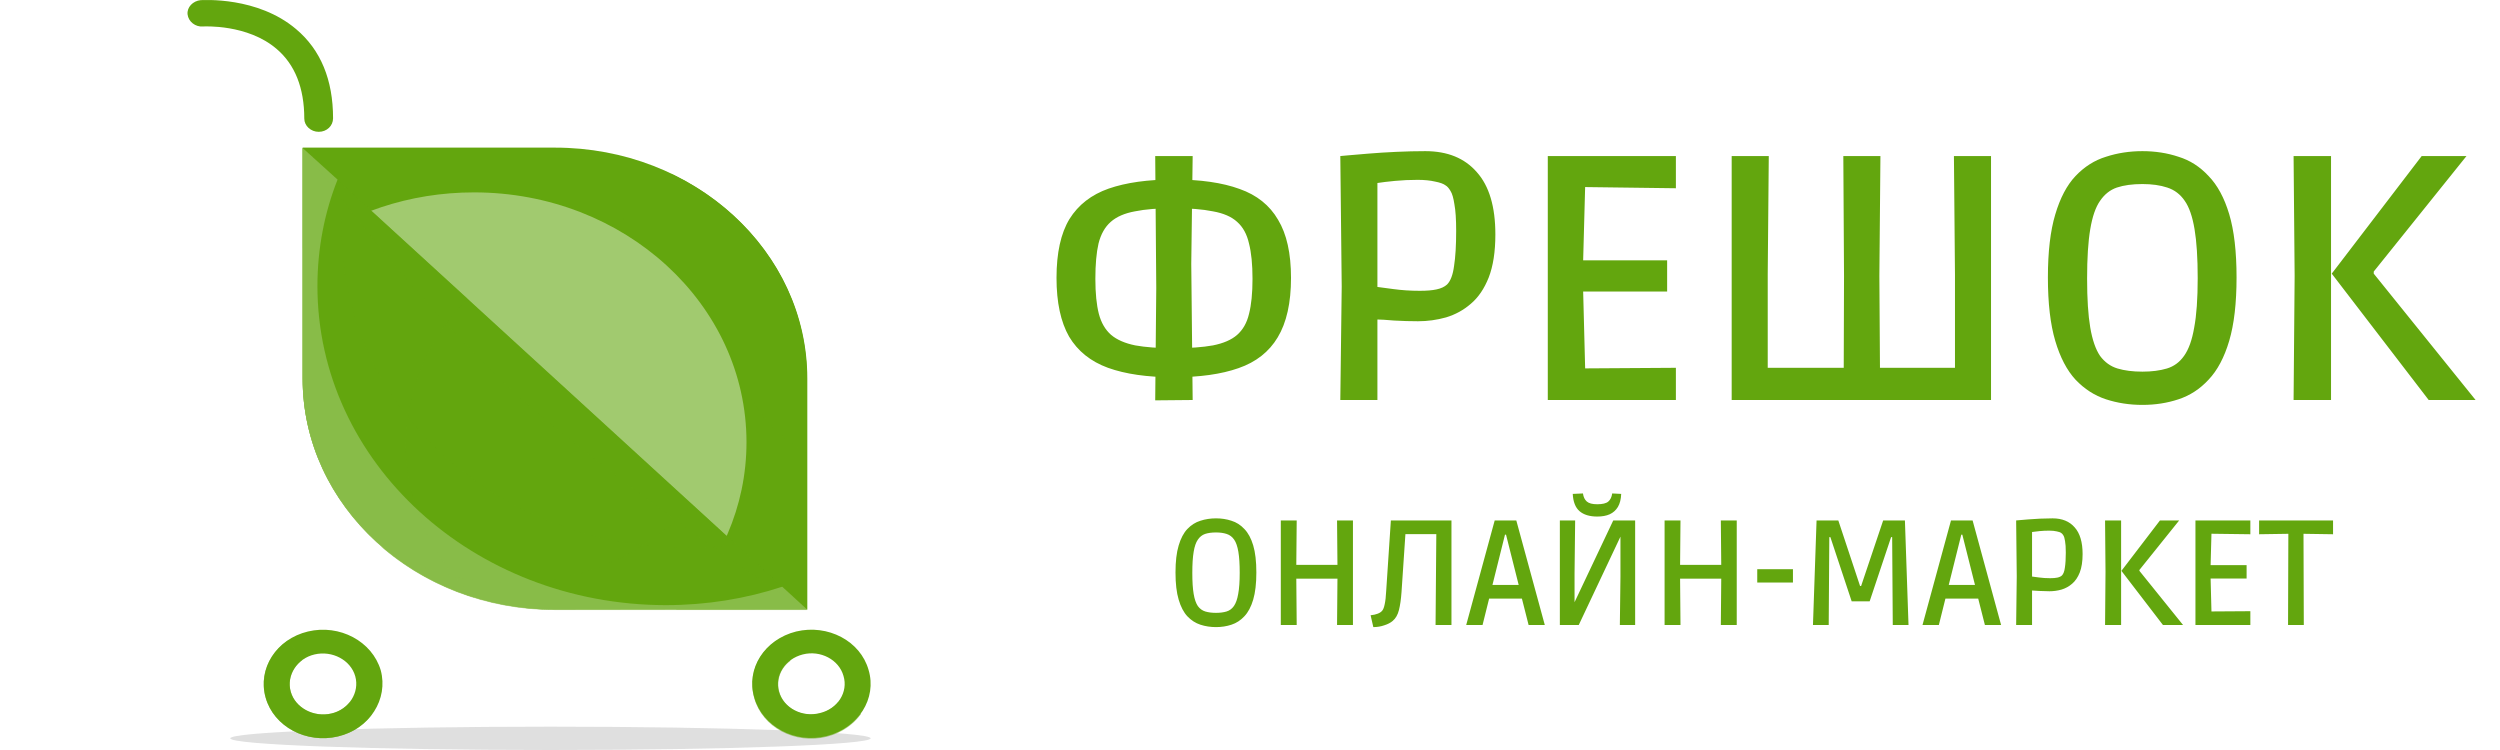
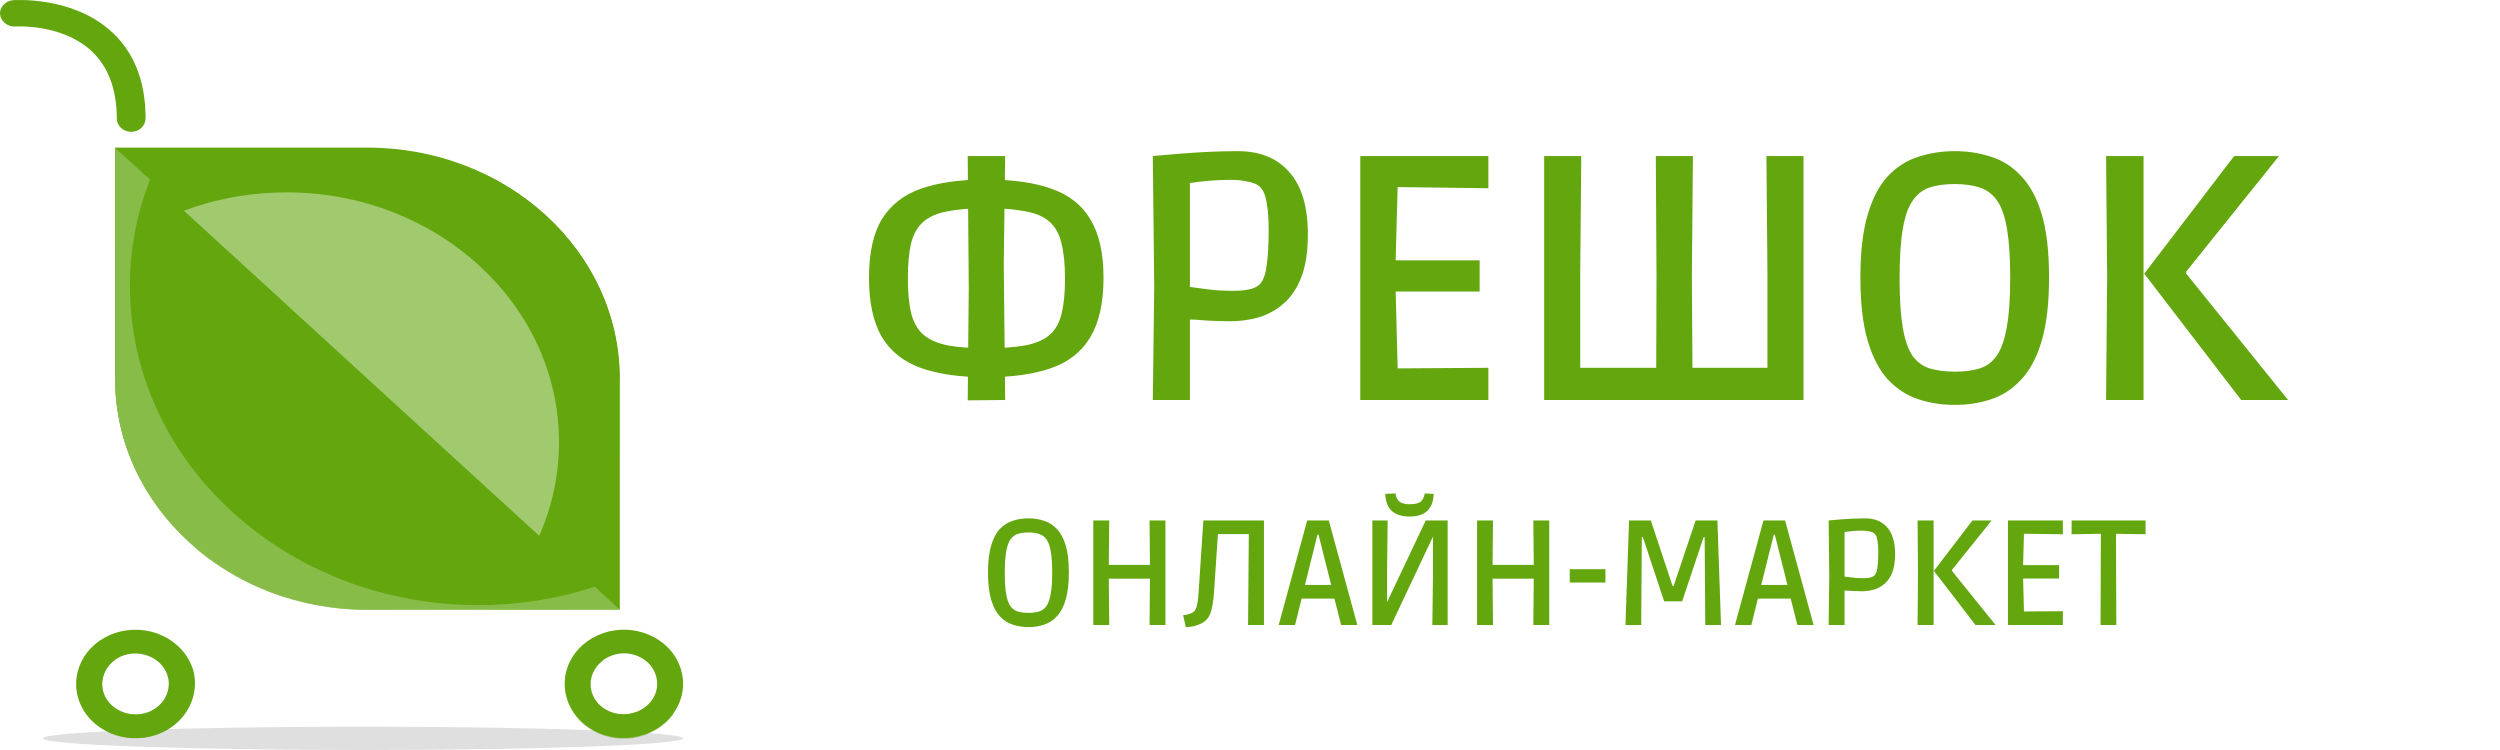
<svg xmlns="http://www.w3.org/2000/svg" width="200" height="60" viewBox="0 0 200 60" fill="none">
-   <path d="M93.901 30.18C91.792 30.18 90.037 29.928 88.637 29.424C87.256 28.92 86.22 28.089 85.529 26.932C84.857 25.756 84.521 24.188 84.521 22.228C84.521 20.231 84.866 18.663 85.557 17.524C86.266 16.385 87.312 15.573 88.693 15.088C90.093 14.603 91.829 14.36 93.901 14.36C96.029 14.36 97.784 14.612 99.165 15.116C100.546 15.601 101.573 16.423 102.245 17.58C102.936 18.719 103.281 20.268 103.281 22.228C103.281 24.225 102.926 25.812 102.217 26.988C101.526 28.145 100.481 28.967 99.081 29.452C97.7 29.937 95.973 30.18 93.901 30.18ZM93.901 27.856C95.17 27.856 96.216 27.781 97.037 27.632C97.877 27.464 98.521 27.184 98.969 26.792C99.436 26.381 99.753 25.821 99.921 25.112C100.108 24.384 100.201 23.451 100.201 22.312C100.201 21.155 100.108 20.212 99.921 19.484C99.753 18.737 99.436 18.159 98.969 17.748C98.521 17.337 97.877 17.057 97.037 16.908C96.216 16.74 95.17 16.656 93.901 16.656C92.65 16.656 91.614 16.74 90.793 16.908C89.972 17.057 89.328 17.337 88.861 17.748C88.394 18.159 88.068 18.737 87.881 19.484C87.713 20.212 87.629 21.155 87.629 22.312C87.629 23.451 87.722 24.384 87.909 25.112C88.096 25.821 88.422 26.381 88.889 26.792C89.356 27.184 90 27.464 90.821 27.632C91.642 27.781 92.669 27.856 93.901 27.856ZM92.417 32.028L92.501 23.04L92.417 12.484H95.413L95.301 21.108L95.413 32L92.417 32.028ZM107.225 32L107.337 22.928L107.225 12.484C107.225 12.484 107.43 12.465 107.841 12.428C108.27 12.391 108.821 12.344 109.493 12.288C110.165 12.232 110.902 12.185 111.705 12.148C112.508 12.111 113.282 12.092 114.029 12.092C115.802 12.092 117.174 12.652 118.145 13.772C119.134 14.873 119.629 16.535 119.629 18.756C119.629 20.137 119.452 21.285 119.097 22.2C118.742 23.096 118.266 23.796 117.669 24.3C117.09 24.804 116.428 25.168 115.681 25.392C114.953 25.597 114.206 25.7 113.441 25.7C112.825 25.7 112.19 25.681 111.537 25.644C110.884 25.588 110.436 25.56 110.193 25.56V32H107.225ZM113.581 23.264C114.141 23.264 114.589 23.227 114.925 23.152C115.28 23.077 115.56 22.947 115.765 22.76C116.045 22.48 116.232 21.985 116.325 21.276C116.437 20.567 116.493 19.633 116.493 18.476C116.493 17.543 116.446 16.833 116.353 16.348C116.278 15.844 116.176 15.489 116.045 15.284C115.914 15.06 115.784 14.911 115.653 14.836C115.485 14.705 115.205 14.603 114.813 14.528C114.421 14.435 113.954 14.388 113.413 14.388C112.778 14.388 112.172 14.416 111.593 14.472C111.014 14.528 110.548 14.584 110.193 14.64V22.956C110.38 22.975 110.8 23.031 111.453 23.124C112.125 23.217 112.834 23.264 113.581 23.264ZM123.823 32V12.484H134.071V15.06L125.475 14.948L126.847 13.632L126.623 21.92L125.335 20.828H133.371V23.32H125.335L126.623 22.172L126.847 30.824L125.475 29.48L134.071 29.424V32H123.823ZM138.534 32V12.484H141.502L141.418 21.948V30.768L140.074 29.424H148.838L147.494 30.768L147.522 22.088L147.466 12.484H150.434L150.35 22.088L150.406 30.768L149.062 29.424H157.742L156.398 30.768V22.004L156.314 12.484H159.282V32H138.534ZM171.392 32.392C170.366 32.392 169.395 32.243 168.48 31.944C167.566 31.645 166.754 31.123 166.044 30.376C165.354 29.629 164.812 28.593 164.42 27.268C164.028 25.943 163.832 24.253 163.832 22.2C163.832 20.147 164.028 18.467 164.42 17.16C164.812 15.835 165.354 14.808 166.044 14.08C166.754 13.333 167.566 12.82 168.48 12.54C169.395 12.241 170.366 12.092 171.392 12.092C172.419 12.092 173.38 12.241 174.276 12.54C175.191 12.82 175.994 13.333 176.684 14.08C177.394 14.808 177.944 15.825 178.336 17.132C178.728 18.439 178.924 20.128 178.924 22.2C178.924 24.253 178.728 25.943 178.336 27.268C177.944 28.593 177.394 29.629 176.684 30.376C175.994 31.123 175.191 31.645 174.276 31.944C173.38 32.243 172.419 32.392 171.392 32.392ZM171.392 29.732C172.139 29.732 172.792 29.648 173.352 29.48C173.912 29.312 174.37 28.976 174.724 28.472C175.098 27.949 175.368 27.193 175.536 26.204C175.723 25.215 175.816 23.899 175.816 22.256C175.816 20.632 175.732 19.325 175.564 18.336C175.396 17.328 175.135 16.572 174.78 16.068C174.426 15.545 173.959 15.191 173.38 15.004C172.82 14.817 172.158 14.724 171.392 14.724C170.59 14.724 169.908 14.817 169.348 15.004C168.807 15.191 168.359 15.545 168.004 16.068C167.65 16.572 167.388 17.328 167.22 18.336C167.052 19.325 166.968 20.641 166.968 22.284C166.968 23.908 167.052 25.215 167.22 26.204C167.388 27.193 167.65 27.949 168.004 28.472C168.378 28.976 168.844 29.312 169.404 29.48C169.964 29.648 170.627 29.732 171.392 29.732ZM194.295 32L186.539 21.892L193.735 12.484H197.319L189.899 21.724V21.892L198.047 32H194.295ZM183.487 32L183.571 22.088L183.487 12.484H186.483V32H183.487Z" fill="#63A60E" />
-   <path d="M97.281 50.168C96.841 50.168 96.424 50.104 96.032 49.976C95.641 49.848 95.293 49.624 94.989 49.304C94.692 48.984 94.46 48.54 94.293 47.972C94.124 47.404 94.04 46.68 94.04 45.8C94.04 44.92 94.124 44.2 94.293 43.64C94.46 43.072 94.692 42.632 94.989 42.32C95.293 42 95.641 41.78 96.032 41.66C96.424 41.532 96.841 41.468 97.281 41.468C97.721 41.468 98.132 41.532 98.516 41.66C98.909 41.78 99.252 42 99.549 42.32C99.853 42.632 100.088 43.068 100.256 43.628C100.424 44.188 100.508 44.912 100.508 45.8C100.508 46.68 100.424 47.404 100.256 47.972C100.088 48.54 99.853 48.984 99.549 49.304C99.252 49.624 98.909 49.848 98.516 49.976C98.132 50.104 97.721 50.168 97.281 50.168ZM97.281 49.028C97.6 49.028 97.88 48.992 98.121 48.92C98.361 48.848 98.556 48.704 98.709 48.488C98.868 48.264 98.984 47.94 99.056 47.516C99.136 47.092 99.177 46.528 99.177 45.824C99.177 45.128 99.141 44.568 99.069 44.144C98.996 43.712 98.885 43.388 98.733 43.172C98.581 42.948 98.38 42.796 98.132 42.716C97.892 42.636 97.609 42.596 97.281 42.596C96.936 42.596 96.644 42.636 96.404 42.716C96.172 42.796 95.981 42.948 95.829 43.172C95.677 43.388 95.564 43.712 95.493 44.144C95.421 44.568 95.385 45.132 95.385 45.836C95.385 46.532 95.421 47.092 95.493 47.516C95.564 47.94 95.677 48.264 95.829 48.488C95.989 48.704 96.189 48.848 96.428 48.92C96.668 48.992 96.953 49.028 97.281 49.028ZM102.464 50V41.636H103.736L103.7 45.608L103.136 45.188H107.564L107 45.608L106.964 41.636H108.236V50H106.964L107 45.872L107.564 46.292H103.136L103.7 45.872L103.736 50H102.464ZM109.865 50.168L109.649 49.22C109.761 49.204 109.865 49.188 109.961 49.172C110.057 49.148 110.137 49.124 110.201 49.1C110.361 49.044 110.485 48.964 110.573 48.86C110.661 48.756 110.729 48.58 110.777 48.332C110.833 48.084 110.873 47.724 110.897 47.252L111.269 41.636H116.117V50H114.845L114.905 42.728H112.433L112.121 47.372C112.081 47.94 112.013 48.416 111.917 48.8C111.821 49.184 111.653 49.476 111.413 49.676C111.245 49.82 111.021 49.936 110.741 50.024C110.469 50.12 110.177 50.168 109.865 50.168ZM117.296 50L119.576 41.636H121.304L123.584 50H122.288L121.64 47.444L122.312 47.888H118.592L119.24 47.444L118.604 50H117.296ZM119.252 47.372L118.82 46.796H122.072L121.64 47.372L120.344 42.224L121.052 42.776H119.84L120.536 42.224L119.252 47.372ZM124.788 50V41.636H126.012L125.964 45.884V48.176L129.06 41.636H130.812V50H129.588L129.636 46.148V42.932L126.3 50H124.788ZM127.776 41.324C127.168 41.324 126.696 41.18 126.36 40.892C126.032 40.604 125.852 40.144 125.82 39.512L126.636 39.476C126.676 39.764 126.78 39.98 126.948 40.124C127.116 40.268 127.392 40.34 127.776 40.34C128.2 40.34 128.496 40.268 128.664 40.124C128.832 39.98 128.936 39.764 128.976 39.476L129.696 39.512C129.68 39.936 129.592 40.284 129.432 40.556C129.272 40.82 129.052 41.016 128.772 41.144C128.5 41.264 128.168 41.324 127.776 41.324ZM133.167 50V41.636H134.439L134.403 45.608L133.839 45.188H138.267L137.703 45.608L137.667 41.636H138.939V50H137.667L137.703 45.872L138.267 46.292H133.839L134.403 45.872L134.439 50H133.167ZM140.58 46.604V45.536H143.436V46.604H140.58ZM145.037 50L145.325 41.636H147.065L148.805 46.88H148.889L150.653 41.636H152.393L152.681 50H151.421L151.373 42.968H151.289L149.573 48.104H148.133L146.429 42.968H146.345L146.297 50H145.037ZM153.8 50L156.08 41.636H157.808L160.088 50H158.792L158.144 47.444L158.816 47.888H155.096L155.744 47.444L155.108 50H153.8ZM155.756 47.372L155.324 46.796H158.576L158.144 47.372L156.848 42.224L157.556 42.776H156.344L157.04 42.224L155.756 47.372ZM161.292 50L161.34 46.112L161.292 41.636C161.292 41.636 161.38 41.628 161.556 41.612C161.74 41.596 161.976 41.576 162.264 41.552C162.552 41.528 162.868 41.508 163.212 41.492C163.556 41.476 163.888 41.468 164.208 41.468C164.968 41.468 165.556 41.708 165.972 42.188C166.396 42.66 166.608 43.372 166.608 44.324C166.608 44.916 166.532 45.408 166.38 45.8C166.228 46.184 166.024 46.484 165.768 46.7C165.52 46.916 165.236 47.072 164.916 47.168C164.604 47.256 164.284 47.3 163.956 47.3C163.692 47.3 163.42 47.292 163.14 47.276C162.86 47.252 162.668 47.24 162.564 47.24V50H161.292ZM164.016 46.256C164.256 46.256 164.448 46.24 164.592 46.208C164.744 46.176 164.864 46.12 164.952 46.04C165.072 45.92 165.152 45.708 165.192 45.404C165.24 45.1 165.264 44.7 165.264 44.204C165.264 43.804 165.244 43.5 165.204 43.292C165.172 43.076 165.128 42.924 165.072 42.836C165.016 42.74 164.96 42.676 164.904 42.644C164.832 42.588 164.712 42.544 164.544 42.512C164.376 42.472 164.176 42.452 163.944 42.452C163.672 42.452 163.412 42.464 163.164 42.488C162.916 42.512 162.716 42.536 162.564 42.56V46.124C162.644 46.132 162.824 46.156 163.104 46.196C163.392 46.236 163.696 46.256 164.016 46.256ZM173.037 50L169.713 45.668L172.797 41.636H174.333L171.153 45.596V45.668L174.645 50H173.037ZM168.405 50L168.441 45.752L168.405 41.636H169.689V50H168.405ZM175.636 50V41.636H180.028V42.74L176.344 42.692L176.932 42.128L176.836 45.68L176.284 45.212H179.728V46.28H176.284L176.836 45.788L176.932 49.496L176.344 48.92L180.028 48.896V50H175.636ZM183.044 50L183.068 42.704L180.728 42.74V41.636H186.644V42.74L184.28 42.704L184.304 50H183.044Z" fill="#63A60E" />
-   <path opacity="0.2" d="M69.648 59.067C69.648 58.555 58.174 58.134 44.037 58.134C29.899 58.134 18.425 58.555 18.425 59.067C18.425 59.579 29.899 60 44.037 60C58.207 60 69.648 59.579 69.648 59.067Z" fill="#5D5D5D" />
-   <path d="M44.398 11.81C55.544 11.81 64.585 20.087 64.585 30.291V48.773H44.398C33.253 48.773 24.212 40.495 24.212 30.291V11.81H44.398Z" fill="#63A60E" />
-   <path opacity="0.3" d="M61.692 20.78C60.015 22.555 58.996 24.873 58.996 27.402C58.996 31.164 61.232 34.445 64.552 36.221V30.291C64.552 26.83 63.533 23.579 61.692 20.78Z" fill="#63A60E" />
-   <path d="M53.769 13.947C50.612 15.602 48.508 18.703 48.508 22.285C48.508 27.582 53.209 31.887 58.996 31.887C61.034 31.887 62.941 31.345 64.552 30.412V30.291C64.552 23.188 60.18 17.017 53.769 13.947Z" fill="#63A60E" />
-   <path opacity="0.5" d="M37.922 15.391C32.727 15.391 27.96 17.046 24.212 19.846V30.32C24.212 40.525 33.253 48.802 44.398 48.802H54.065C57.582 45.25 59.719 40.555 59.719 35.377C59.719 24.331 49.955 15.391 37.922 15.391Z" fill="#E0EDCF" />
-   <path d="M64.552 48.743L44.398 48.773C33.253 48.773 24.212 40.495 24.212 30.291V11.84L64.552 48.743Z" fill="#63A60E" />
-   <path opacity="0.3" d="M27.335 18.432C27.335 32.458 39.763 43.806 55.051 43.806C56.366 43.806 57.648 43.716 58.897 43.565L27.598 14.94C27.434 16.084 27.335 17.258 27.335 18.432Z" fill="#63A60E" />
-   <path opacity="0.3" d="M64.552 48.773L24.376 11.99C29.11 18.462 34.568 25.024 40.124 30.442C44.464 34.656 56.99 44.077 64.552 48.773Z" fill="#63A60E" />
-   <path opacity="0.3" d="M37.396 23.88L24.212 11.84V30.321C24.212 38.478 29.998 45.401 37.987 47.84C34.568 44.679 32.464 40.345 32.464 35.589C32.464 31.074 34.338 26.98 37.396 23.88Z" fill="#63A60E" />
-   <path opacity="0.3" d="M55.347 40.345C51.927 44.167 46.733 46.636 40.913 46.636C37.034 46.636 33.417 45.552 30.425 43.686C34.042 46.846 38.941 48.803 44.366 48.803H64.552V48.773L55.347 40.345Z" fill="#63A60E" />
-   <path opacity="0.3" d="M25.395 22.887C25.395 19.907 25.954 17.017 27.006 14.368L24.212 11.84V30.321C24.212 40.525 33.253 48.803 44.398 48.803H64.585V48.773L62.58 46.937C59.654 47.9 56.53 48.411 53.242 48.411C37.856 48.381 25.395 36.973 25.395 22.887Z" fill="#E0EDCF" />
-   <path d="M64.224 52.355C65.637 51.993 67.117 52.776 67.478 54.07C67.873 55.365 67.018 56.719 65.572 57.05C64.158 57.411 62.678 56.629 62.317 55.334C61.955 54.04 62.81 52.716 64.224 52.355ZM63.697 50.519C61.166 51.151 59.654 53.498 60.344 55.816C61.002 58.134 63.599 59.518 66.13 58.886C68.662 58.254 70.174 55.876 69.484 53.589C68.826 51.271 66.229 49.916 63.697 50.519Z" fill="#63A60E" />
-   <path opacity="0.5" d="M67.05 56.177C66.689 56.598 66.196 56.929 65.604 57.08C64.19 57.441 62.711 56.658 62.349 55.364C62.086 54.401 62.448 53.438 63.237 52.866C62.842 52.354 62.513 51.782 62.185 51.21C60.606 52.234 59.817 54.07 60.343 55.876C61.001 58.194 63.598 59.578 66.13 58.946C67.314 58.645 68.267 57.983 68.892 57.11C68.267 56.809 67.642 56.508 67.05 56.177Z" fill="#63A60E" />
-   <path d="M25.165 52.355C26.578 52.023 28.058 52.806 28.42 54.1C28.781 55.395 27.927 56.749 26.513 57.08C25.099 57.411 23.619 56.629 23.258 55.334C22.896 54.04 23.751 52.686 25.165 52.355ZM24.639 50.519C22.107 51.12 20.595 53.498 21.252 55.816C21.91 58.134 24.507 59.518 27.039 58.916C29.57 58.314 31.083 55.937 30.458 53.619C29.768 51.301 27.17 49.916 24.639 50.519Z" fill="#63A60E" />
-   <path opacity="0.5" d="M27.96 56.207C27.598 56.628 27.105 56.959 26.513 57.08C25.099 57.411 23.62 56.628 23.258 55.334C22.995 54.371 23.39 53.408 24.146 52.836C23.751 52.324 23.423 51.752 23.127 51.18C21.549 52.174 20.727 54.01 21.253 55.816C21.91 58.133 24.508 59.518 27.039 58.916C28.223 58.645 29.209 57.953 29.801 57.08C29.143 56.839 28.552 56.538 27.96 56.207Z" fill="#63A60E" />
-   <path d="M25.494 10.546C24.869 10.546 24.343 10.064 24.343 9.492C24.343 7.024 23.587 5.158 22.14 3.924C19.806 1.907 16.288 2.118 16.255 2.118C15.631 2.178 15.072 1.726 15.006 1.154C14.94 0.582 15.433 0.071 16.058 0.011C16.255 0.011 20.595 -0.29 23.686 2.328C25.658 3.984 26.645 6.392 26.645 9.462C26.645 10.064 26.151 10.546 25.494 10.546Z" fill="#63A60E" />
+   <path d="M78.901 30.18C76.791 30.18 75.037 29.928 73.637 29.424C72.255 28.92 71.219 28.089 70.529 26.932C69.857 25.756 69.521 24.188 69.521 22.228C69.521 20.231 69.866 18.663 70.557 17.524C71.266 16.385 72.311 15.573 73.693 15.088C75.093 14.603 76.829 14.36 78.901 14.36C81.029 14.36 82.784 14.612 84.165 15.116C85.546 15.601 86.573 16.423 87.245 17.58C87.936 18.719 88.281 20.268 88.281 22.228C88.281 24.225 87.926 25.812 87.217 26.988C86.526 28.145 85.481 28.967 84.081 29.452C82.7 29.937 80.973 30.18 78.901 30.18ZM78.901 27.856C80.17 27.856 81.216 27.781 82.037 27.632C82.877 27.464 83.521 27.184 83.969 26.792C84.436 26.381 84.753 25.821 84.921 25.112C85.108 24.384 85.201 23.451 85.201 22.312C85.201 21.155 85.108 20.212 84.921 19.484C84.753 18.737 84.436 18.159 83.969 17.748C83.521 17.337 82.877 17.057 82.037 16.908C81.216 16.74 80.17 16.656 78.901 16.656C77.65 16.656 76.614 16.74 75.793 16.908C74.972 17.057 74.328 17.337 73.861 17.748C73.394 18.159 73.067 18.737 72.881 19.484C72.713 20.212 72.629 21.155 72.629 22.312C72.629 23.451 72.722 24.384 72.909 25.112C73.096 25.821 73.422 26.381 73.889 26.792C74.356 27.184 74.999 27.464 75.821 27.632C76.642 27.781 77.669 27.856 78.901 27.856ZM77.417 32.028L77.501 23.04L77.417 12.484H80.413L80.301 21.108L80.413 32L77.417 32.028ZM92.225 32L92.337 22.928L92.225 12.484C92.225 12.484 92.43 12.465 92.841 12.428C93.27 12.391 93.821 12.344 94.493 12.288C95.165 12.232 95.902 12.185 96.705 12.148C97.508 12.111 98.282 12.092 99.029 12.092C100.802 12.092 102.174 12.652 103.145 13.772C104.134 14.873 104.629 16.535 104.629 18.756C104.629 20.137 104.452 21.285 104.097 22.2C103.742 23.096 103.266 23.796 102.669 24.3C102.09 24.804 101.428 25.168 100.681 25.392C99.953 25.597 99.206 25.7 98.441 25.7C97.825 25.7 97.19 25.681 96.537 25.644C95.884 25.588 95.436 25.56 95.193 25.56V32H92.225ZM98.581 23.264C99.141 23.264 99.589 23.227 99.925 23.152C100.28 23.077 100.56 22.947 100.765 22.76C101.045 22.48 101.232 21.985 101.325 21.276C101.437 20.567 101.493 19.633 101.493 18.476C101.493 17.543 101.446 16.833 101.353 16.348C101.278 15.844 101.176 15.489 101.045 15.284C100.914 15.06 100.784 14.911 100.653 14.836C100.485 14.705 100.205 14.603 99.813 14.528C99.421 14.435 98.954 14.388 98.413 14.388C97.778 14.388 97.172 14.416 96.593 14.472C96.014 14.528 95.548 14.584 95.193 14.64V22.956C95.38 22.975 95.8 23.031 96.453 23.124C97.125 23.217 97.834 23.264 98.581 23.264ZM108.823 32V12.484H119.071V15.06L110.475 14.948L111.847 13.632L111.623 21.92L110.335 20.828H118.371V23.32H110.335L111.623 22.172L111.847 30.824L110.475 29.48L119.071 29.424V32H108.823ZM123.533 32V12.484H126.501L126.417 21.948V30.768L125.073 29.424H133.837L132.493 30.768L132.521 22.088L132.465 12.484H135.433L135.349 22.088L135.405 30.768L134.061 29.424H142.741L141.397 30.768V22.004L141.313 12.484H144.281V32H123.533ZM156.392 32.392C155.365 32.392 154.395 32.243 153.48 31.944C152.565 31.645 151.753 31.123 151.044 30.376C150.353 29.629 149.812 28.593 149.42 27.268C149.028 25.943 148.832 24.253 148.832 22.2C148.832 20.147 149.028 18.467 149.42 17.16C149.812 15.835 150.353 14.808 151.044 14.08C151.753 13.333 152.565 12.82 153.48 12.54C154.395 12.241 155.365 12.092 156.392 12.092C157.419 12.092 158.38 12.241 159.276 12.54C160.191 12.82 160.993 13.333 161.684 14.08C162.393 14.808 162.944 15.825 163.336 17.132C163.728 18.439 163.924 20.128 163.924 22.2C163.924 24.253 163.728 25.943 163.336 27.268C162.944 28.593 162.393 29.629 161.684 30.376C160.993 31.123 160.191 31.645 159.276 31.944C158.38 32.243 157.419 32.392 156.392 32.392ZM156.392 29.732C157.139 29.732 157.792 29.648 158.352 29.48C158.912 29.312 159.369 28.976 159.724 28.472C160.097 27.949 160.368 27.193 160.536 26.204C160.723 25.215 160.816 23.899 160.816 22.256C160.816 20.632 160.732 19.325 160.564 18.336C160.396 17.328 160.135 16.572 159.78 16.068C159.425 15.545 158.959 15.191 158.38 15.004C157.82 14.817 157.157 14.724 156.392 14.724C155.589 14.724 154.908 14.817 154.348 15.004C153.807 15.191 153.359 15.545 153.004 16.068C152.649 16.572 152.388 17.328 152.22 18.336C152.052 19.325 151.968 20.641 151.968 22.284C151.968 23.908 152.052 25.215 152.22 26.204C152.388 27.193 152.649 27.949 153.004 28.472C153.377 28.976 153.844 29.312 154.404 29.48C154.964 29.648 155.627 29.732 156.392 29.732ZM179.295 32L171.539 21.892L178.735 12.484H182.319L174.899 21.724V21.892L183.047 32H179.295ZM168.487 32L168.571 22.088L168.487 12.484H171.483V32H168.487Z" fill="#63A60E" />
+   <path d="M82.28 50.168C81.84 50.168 81.424 50.104 81.032 49.976C80.64 49.848 80.292 49.624 79.988 49.304C79.692 48.984 79.46 48.54 79.292 47.972C79.124 47.404 79.04 46.68 79.04 45.8C79.04 44.92 79.124 44.2 79.292 43.64C79.46 43.072 79.692 42.632 79.988 42.32C80.292 42 80.64 41.78 81.032 41.66C81.424 41.532 81.84 41.468 82.28 41.468C82.72 41.468 83.132 41.532 83.516 41.66C83.908 41.78 84.252 42 84.548 42.32C84.852 42.632 85.088 43.068 85.256 43.628C85.424 44.188 85.508 44.912 85.508 45.8C85.508 46.68 85.424 47.404 85.256 47.972C85.088 48.54 84.852 48.984 84.548 49.304C84.252 49.624 83.908 49.848 83.516 49.976C83.132 50.104 82.72 50.168 82.28 50.168ZM82.28 49.028C82.6 49.028 82.88 48.992 83.12 48.92C83.36 48.848 83.556 48.704 83.708 48.488C83.868 48.264 83.984 47.94 84.056 47.516C84.136 47.092 84.176 46.528 84.176 45.824C84.176 45.128 84.14 44.568 84.068 44.144C83.996 43.712 83.884 43.388 83.732 43.172C83.58 42.948 83.38 42.796 83.132 42.716C82.892 42.636 82.608 42.596 82.28 42.596C81.936 42.596 81.644 42.636 81.404 42.716C81.172 42.796 80.98 42.948 80.828 43.172C80.676 43.388 80.564 43.712 80.492 44.144C80.42 44.568 80.384 45.132 80.384 45.836C80.384 46.532 80.42 47.092 80.492 47.516C80.564 47.94 80.676 48.264 80.828 48.488C80.988 48.704 81.188 48.848 81.428 48.92C81.668 48.992 81.952 49.028 82.28 49.028ZM87.464 50V41.636H88.736L88.7 45.608L88.136 45.188H92.564L92 45.608L91.964 41.636H93.236V50H91.964L92 45.872L92.564 46.292H88.136L88.7 45.872L88.736 50H87.464ZM94.865 50.168L94.649 49.22C94.761 49.204 94.865 49.188 94.961 49.172C95.057 49.148 95.137 49.124 95.201 49.1C95.361 49.044 95.485 48.964 95.573 48.86C95.661 48.756 95.729 48.58 95.777 48.332C95.833 48.084 95.873 47.724 95.897 47.252L96.269 41.636H101.117V50H99.845L99.905 42.728H97.433L97.121 47.372C97.081 47.94 97.013 48.416 96.917 48.8C96.821 49.184 96.653 49.476 96.413 49.676C96.245 49.82 96.021 49.936 95.741 50.024C95.469 50.12 95.177 50.168 94.865 50.168ZM102.296 50L104.576 41.636H106.304L108.584 50H107.288L106.64 47.444L107.312 47.888H103.592L104.24 47.444L103.604 50H102.296ZM104.252 47.372L103.82 46.796H107.072L106.64 47.372L105.344 42.224L106.052 42.776H104.84L105.536 42.224L104.252 47.372ZM109.788 50V41.636H111.012L110.964 45.884V48.176L114.06 41.636H115.812V50H114.588L114.636 46.148V42.932L111.3 50H109.788ZM112.776 41.324C112.168 41.324 111.696 41.18 111.36 40.892C111.032 40.604 110.852 40.144 110.82 39.512L111.636 39.476C111.676 39.764 111.78 39.98 111.948 40.124C112.116 40.268 112.392 40.34 112.776 40.34C113.2 40.34 113.496 40.268 113.664 40.124C113.832 39.98 113.936 39.764 113.976 39.476L114.696 39.512C114.68 39.936 114.592 40.284 114.432 40.556C114.272 40.82 114.052 41.016 113.772 41.144C113.5 41.264 113.168 41.324 112.776 41.324ZM118.167 50V41.636H119.439L119.403 45.608L118.839 45.188H123.267L122.703 45.608L122.667 41.636H123.939V50H122.667L122.703 45.872L123.267 46.292H118.839L119.403 45.872L119.439 50H118.167ZM125.58 46.604V45.536H128.436V46.604H125.58ZM130.037 50L130.325 41.636H132.065L133.805 46.88H133.889L135.653 41.636H137.393L137.681 50H136.421L136.373 42.968H136.289L134.573 48.104H133.133L131.429 42.968H131.345L131.297 50H130.037ZM138.799 50L141.079 41.636H142.807L145.088 50H143.791L143.143 47.444L143.815 47.888H140.095L140.743 47.444L140.107 50H138.799ZM140.755 47.372L140.323 46.796H143.575L143.143 47.372L141.847 42.224L142.555 42.776H141.343L142.039 42.224L140.755 47.372ZM146.292 50L146.34 46.112L146.292 41.636C146.292 41.636 146.38 41.628 146.556 41.612C146.74 41.596 146.976 41.576 147.264 41.552C147.552 41.528 147.868 41.508 148.212 41.492C148.556 41.476 148.888 41.468 149.208 41.468C149.968 41.468 150.556 41.708 150.972 42.188C151.396 42.66 151.608 43.372 151.608 44.324C151.608 44.916 151.532 45.408 151.38 45.8C151.228 46.184 151.024 46.484 150.768 46.7C150.52 46.916 150.236 47.072 149.916 47.168C149.604 47.256 149.284 47.3 148.956 47.3C148.692 47.3 148.42 47.292 148.14 47.276C147.86 47.252 147.668 47.24 147.564 47.24V50H146.292ZM149.016 46.256C149.256 46.256 149.448 46.24 149.592 46.208C149.744 46.176 149.864 46.12 149.952 46.04C150.072 45.92 150.152 45.708 150.192 45.404C150.24 45.1 150.264 44.7 150.264 44.204C150.264 43.804 150.244 43.5 150.204 43.292C150.172 43.076 150.128 42.924 150.072 42.836C150.016 42.74 149.96 42.676 149.904 42.644C149.832 42.588 149.712 42.544 149.544 42.512C149.376 42.472 149.176 42.452 148.944 42.452C148.672 42.452 148.412 42.464 148.164 42.488C147.916 42.512 147.716 42.536 147.564 42.56V46.124C147.644 46.132 147.824 46.156 148.104 46.196C148.392 46.236 148.696 46.256 149.016 46.256ZM158.037 50L154.713 45.668L157.797 41.636H159.333L156.153 45.596V45.668L159.645 50H158.037ZM153.405 50L153.441 45.752L153.405 41.636H154.689V50H153.405ZM160.636 50V41.636H165.028V42.74L161.344 42.692L161.932 42.128L161.836 45.68L161.284 45.212H164.728V46.28H161.284L161.836 45.788L161.932 49.496L161.344 48.92L165.028 48.896V50H160.636ZM168.044 50L168.068 42.704L165.728 42.74V41.636H171.644V42.74L169.28 42.704L169.304 50H168.044Z" fill="#63A60E" />
+   <path opacity="0.2" d="M54.648 59.067C54.648 58.555 43.174 58.134 29.037 58.134C14.899 58.134 3.425 58.555 3.425 59.067C3.425 59.579 14.899 60 29.037 60C43.207 60 54.648 59.579 54.648 59.067Z" fill="#5D5D5D" />
+   <path d="M29.398 11.81C40.544 11.81 49.585 20.087 49.585 30.291V48.773H29.398C18.253 48.773 9.212 40.495 9.212 30.291V11.81H29.398Z" fill="#63A60E" />
+   <path opacity="0.3" d="M46.692 20.78C45.015 22.556 43.996 24.873 43.996 27.402C43.996 31.164 46.232 34.445 49.552 36.221V30.291C49.552 26.83 48.533 23.579 46.692 20.78Z" fill="#63A60E" />
+   <path d="M38.769 13.947C35.612 15.602 33.508 18.703 33.508 22.285C33.508 27.582 38.21 31.887 43.996 31.887C46.034 31.887 47.941 31.345 49.552 30.412V30.291C49.552 23.188 45.18 17.017 38.769 13.947Z" fill="#63A60E" />
+   <path opacity="0.5" d="M22.922 15.391C17.727 15.391 12.96 17.046 9.212 19.846V30.32C9.212 40.525 18.253 48.802 29.398 48.802H39.064C42.582 45.25 44.719 40.555 44.719 35.377C44.719 24.331 34.955 15.391 22.922 15.391Z" fill="#E0EDCF" />
+   <path d="M49.552 48.743L29.398 48.773C18.253 48.773 9.212 40.495 9.212 30.291V11.84L49.552 48.743Z" fill="#63A60E" />
+   <path opacity="0.3" d="M12.335 18.432C12.335 32.458 24.763 43.806 40.051 43.806C41.366 43.806 42.648 43.716 43.897 43.565L12.598 14.94C12.434 16.084 12.335 17.258 12.335 18.432Z" fill="#63A60E" />
+   <path opacity="0.3" d="M49.552 48.773L9.376 11.99C14.11 18.462 19.568 25.024 25.124 30.442C29.464 34.656 41.99 44.077 49.552 48.773Z" fill="#63A60E" />
+   <path opacity="0.3" d="M22.395 23.88L9.212 11.84V30.321C9.212 38.478 14.998 45.401 22.987 47.84C19.568 44.679 17.464 40.345 17.464 35.589C17.464 31.074 19.338 26.98 22.395 23.88Z" fill="#63A60E" />
+   <path opacity="0.3" d="M40.347 40.345C36.927 44.167 31.733 46.636 25.913 46.636C22.034 46.636 18.417 45.552 15.425 43.686C19.042 46.846 23.941 48.803 29.366 48.803H49.552V48.773L40.347 40.345Z" fill="#63A60E" />
+   <path opacity="0.3" d="M10.395 22.887C10.395 19.907 10.954 17.017 12.006 14.368L9.212 11.84V30.321C9.212 40.525 18.253 48.803 29.398 48.803H49.585V48.773L47.58 46.937C44.654 47.9 41.53 48.411 38.242 48.411C22.856 48.381 10.395 36.973 10.395 22.887Z" fill="#E0EDCF" />
+   <path d="M49.224 52.355C50.637 51.993 52.117 52.776 52.478 54.07C52.873 55.365 52.018 56.719 50.572 57.05C49.158 57.411 47.678 56.629 47.317 55.334C46.955 54.04 47.81 52.716 49.224 52.355ZM48.697 50.519C46.166 51.151 44.654 53.498 45.344 55.816C46.002 58.134 48.599 59.518 51.13 58.886C53.662 58.254 55.174 55.876 54.484 53.589C53.826 51.271 51.229 49.916 48.697 50.519Z" fill="#63A60E" />
+   <path opacity="0.5" d="M52.051 56.177C51.689 56.598 51.196 56.929 50.604 57.08C49.19 57.441 47.711 56.658 47.349 55.364C47.086 54.401 47.448 53.438 48.237 52.866C47.842 52.354 47.514 51.782 47.185 51.21C45.607 52.234 44.818 54.07 45.344 55.876C46.001 58.194 48.598 59.578 51.13 58.946C52.314 58.645 53.267 57.983 53.892 57.11C53.267 56.809 52.642 56.508 52.051 56.177Z" fill="#63A60E" />
+   <path d="M10.165 52.355C11.578 52.023 13.058 52.806 13.419 54.1C13.781 55.395 12.926 56.749 11.513 57.08C10.099 57.411 8.619 56.629 8.258 55.334C7.896 54.04 8.751 52.686 10.165 52.355ZM9.639 50.519C7.107 51.12 5.595 53.498 6.252 55.816C6.91 58.134 9.507 59.518 12.039 58.916C14.57 58.314 16.083 55.937 15.458 53.619C14.768 51.301 12.17 49.916 9.639 50.519Z" fill="#63A60E" />
+   <path opacity="0.5" d="M12.96 56.207C12.598 56.628 12.105 56.959 11.513 57.08C10.099 57.411 8.62 56.628 8.258 55.334C7.995 54.371 8.39 53.408 9.146 52.836C8.751 52.324 8.423 51.752 8.127 51.18C6.548 52.174 5.727 54.01 6.253 55.816C6.91 58.133 9.507 59.518 12.039 58.916C13.223 58.645 14.209 57.953 14.801 57.08C14.143 56.839 13.551 56.538 12.96 56.207Z" fill="#63A60E" />
+   <path d="M10.494 10.546C9.869 10.546 9.343 10.064 9.343 9.492C9.343 7.024 8.587 5.158 7.14 3.924C4.806 1.907 1.288 2.118 1.255 2.118C0.631 2.178 0.072 1.726 0.006 1.154C-0.06 0.582 0.433 0.071 1.058 0.011C1.255 0.011 5.595 -0.29 8.686 2.328C10.658 3.984 11.645 6.392 11.645 9.462C11.645 10.064 11.151 10.546 10.494 10.546Z" fill="#63A60E" />
</svg>
